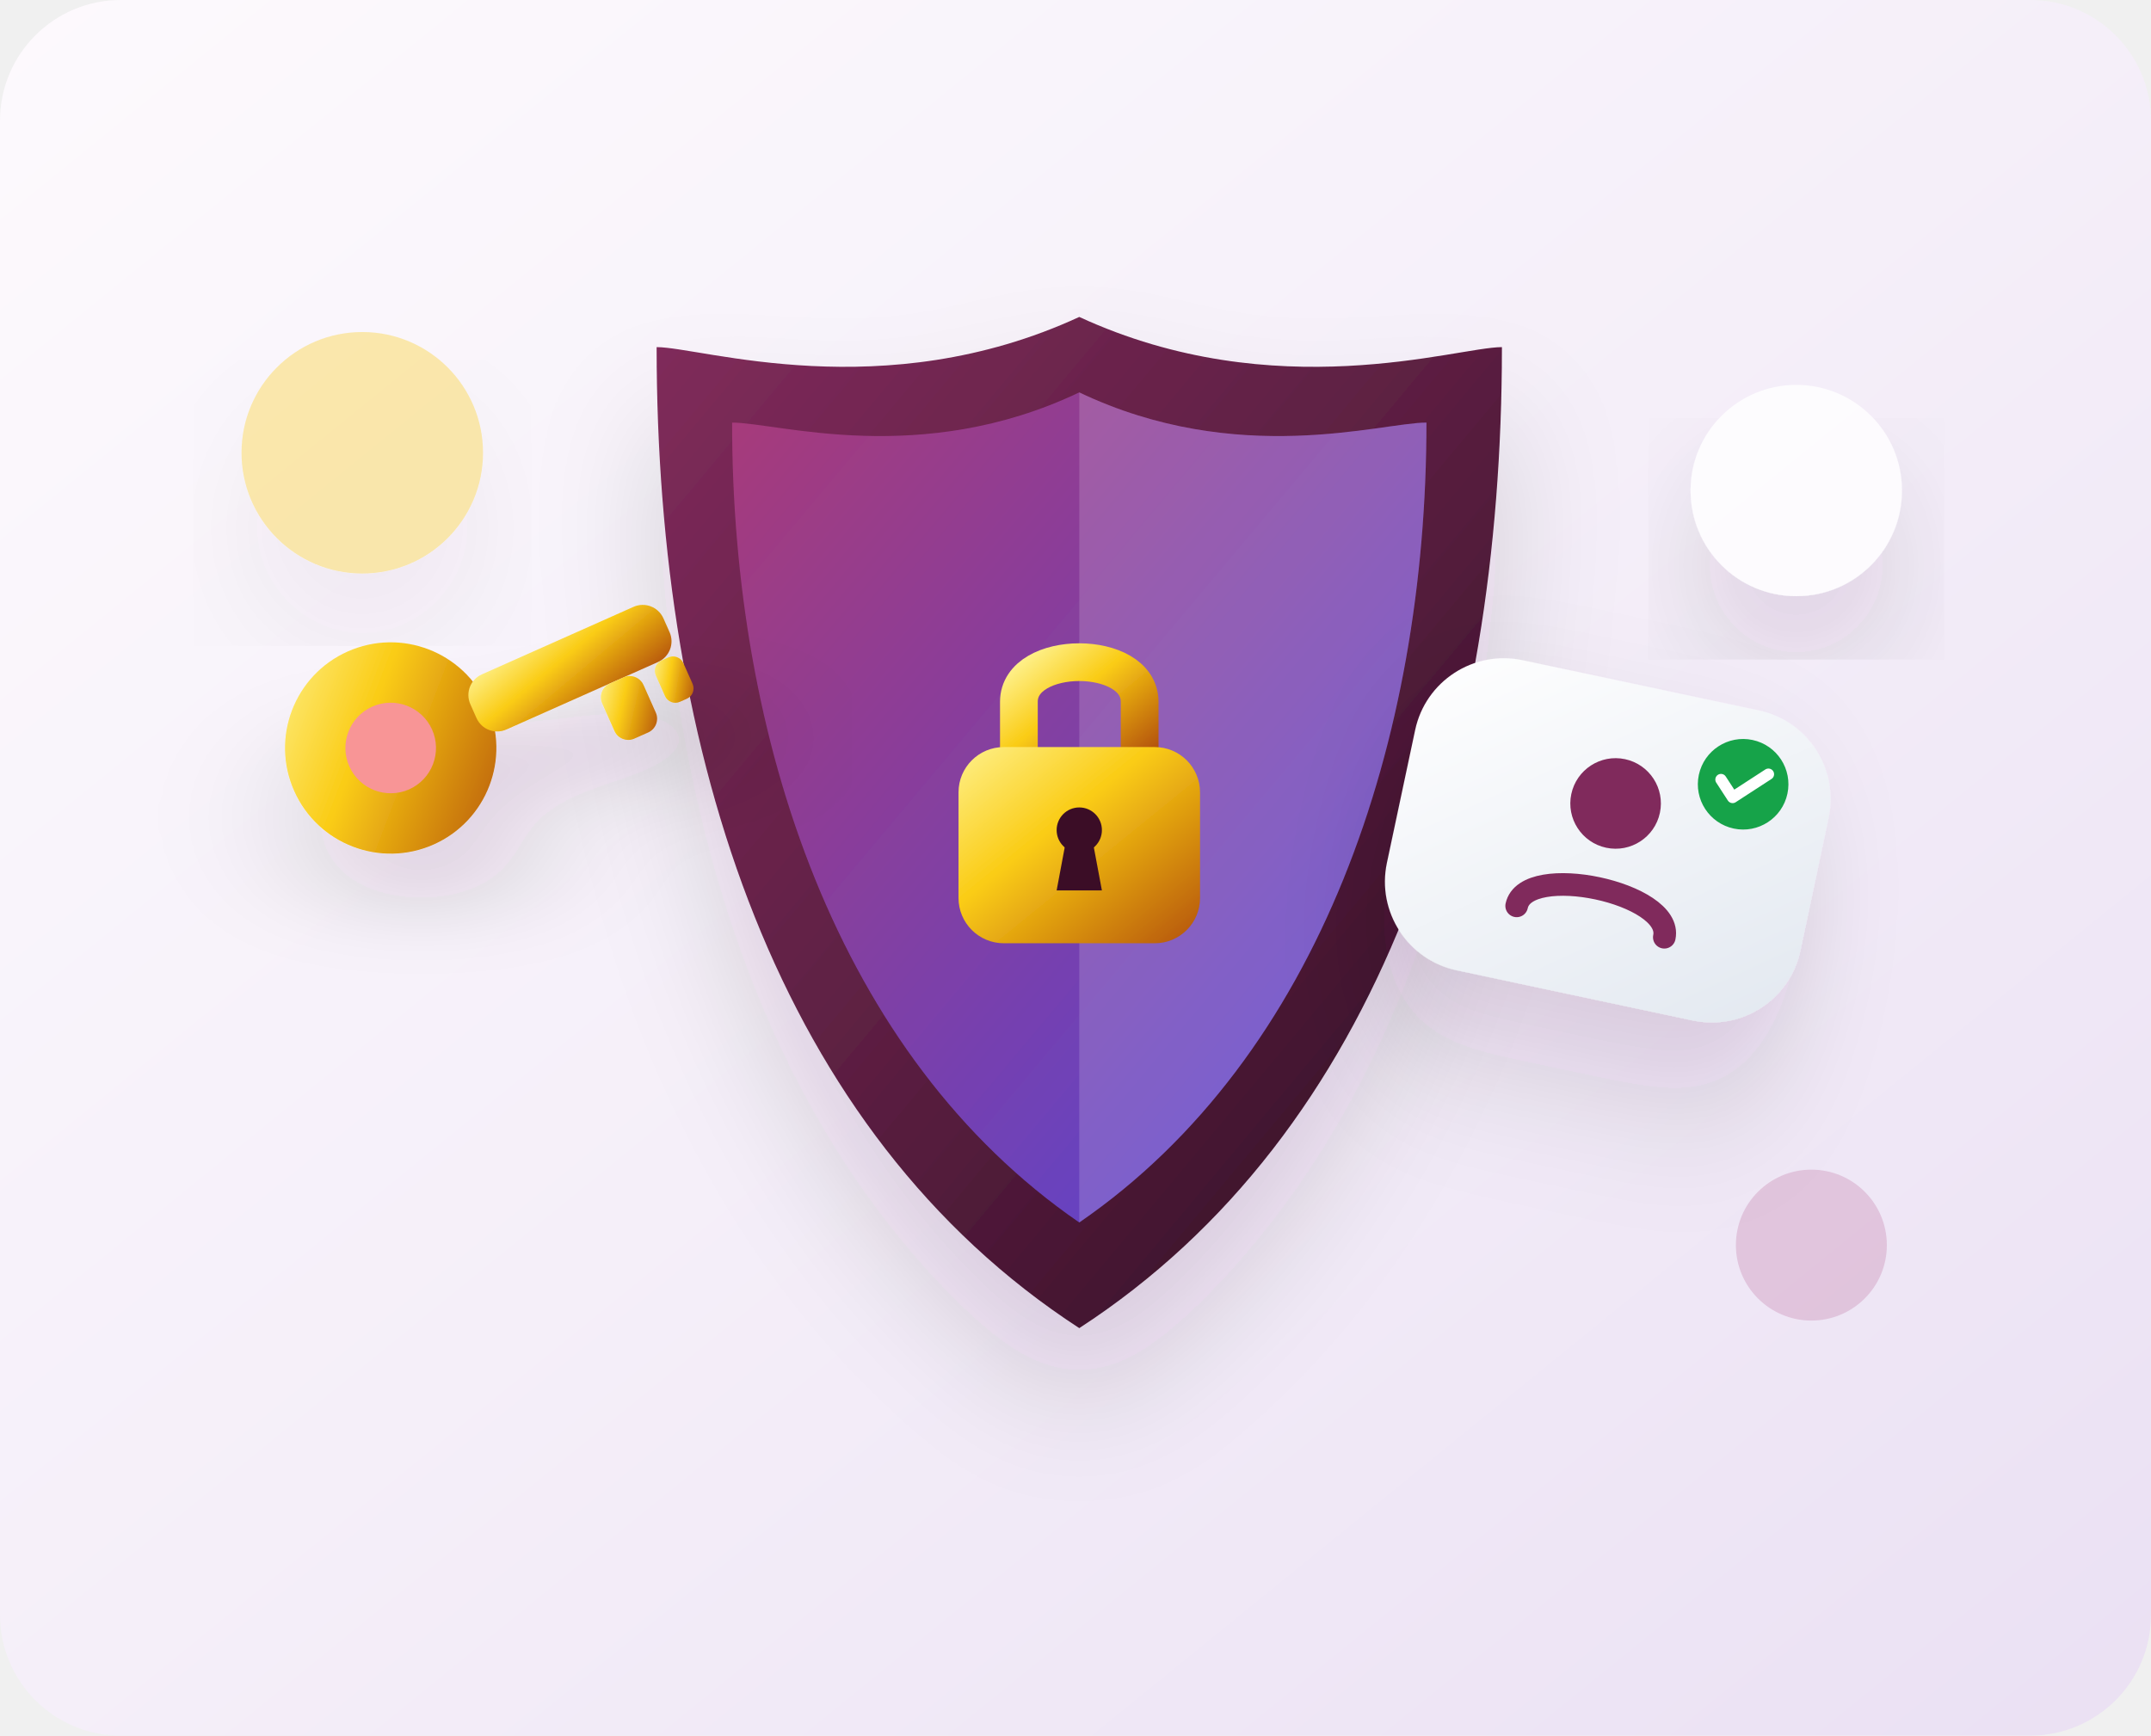
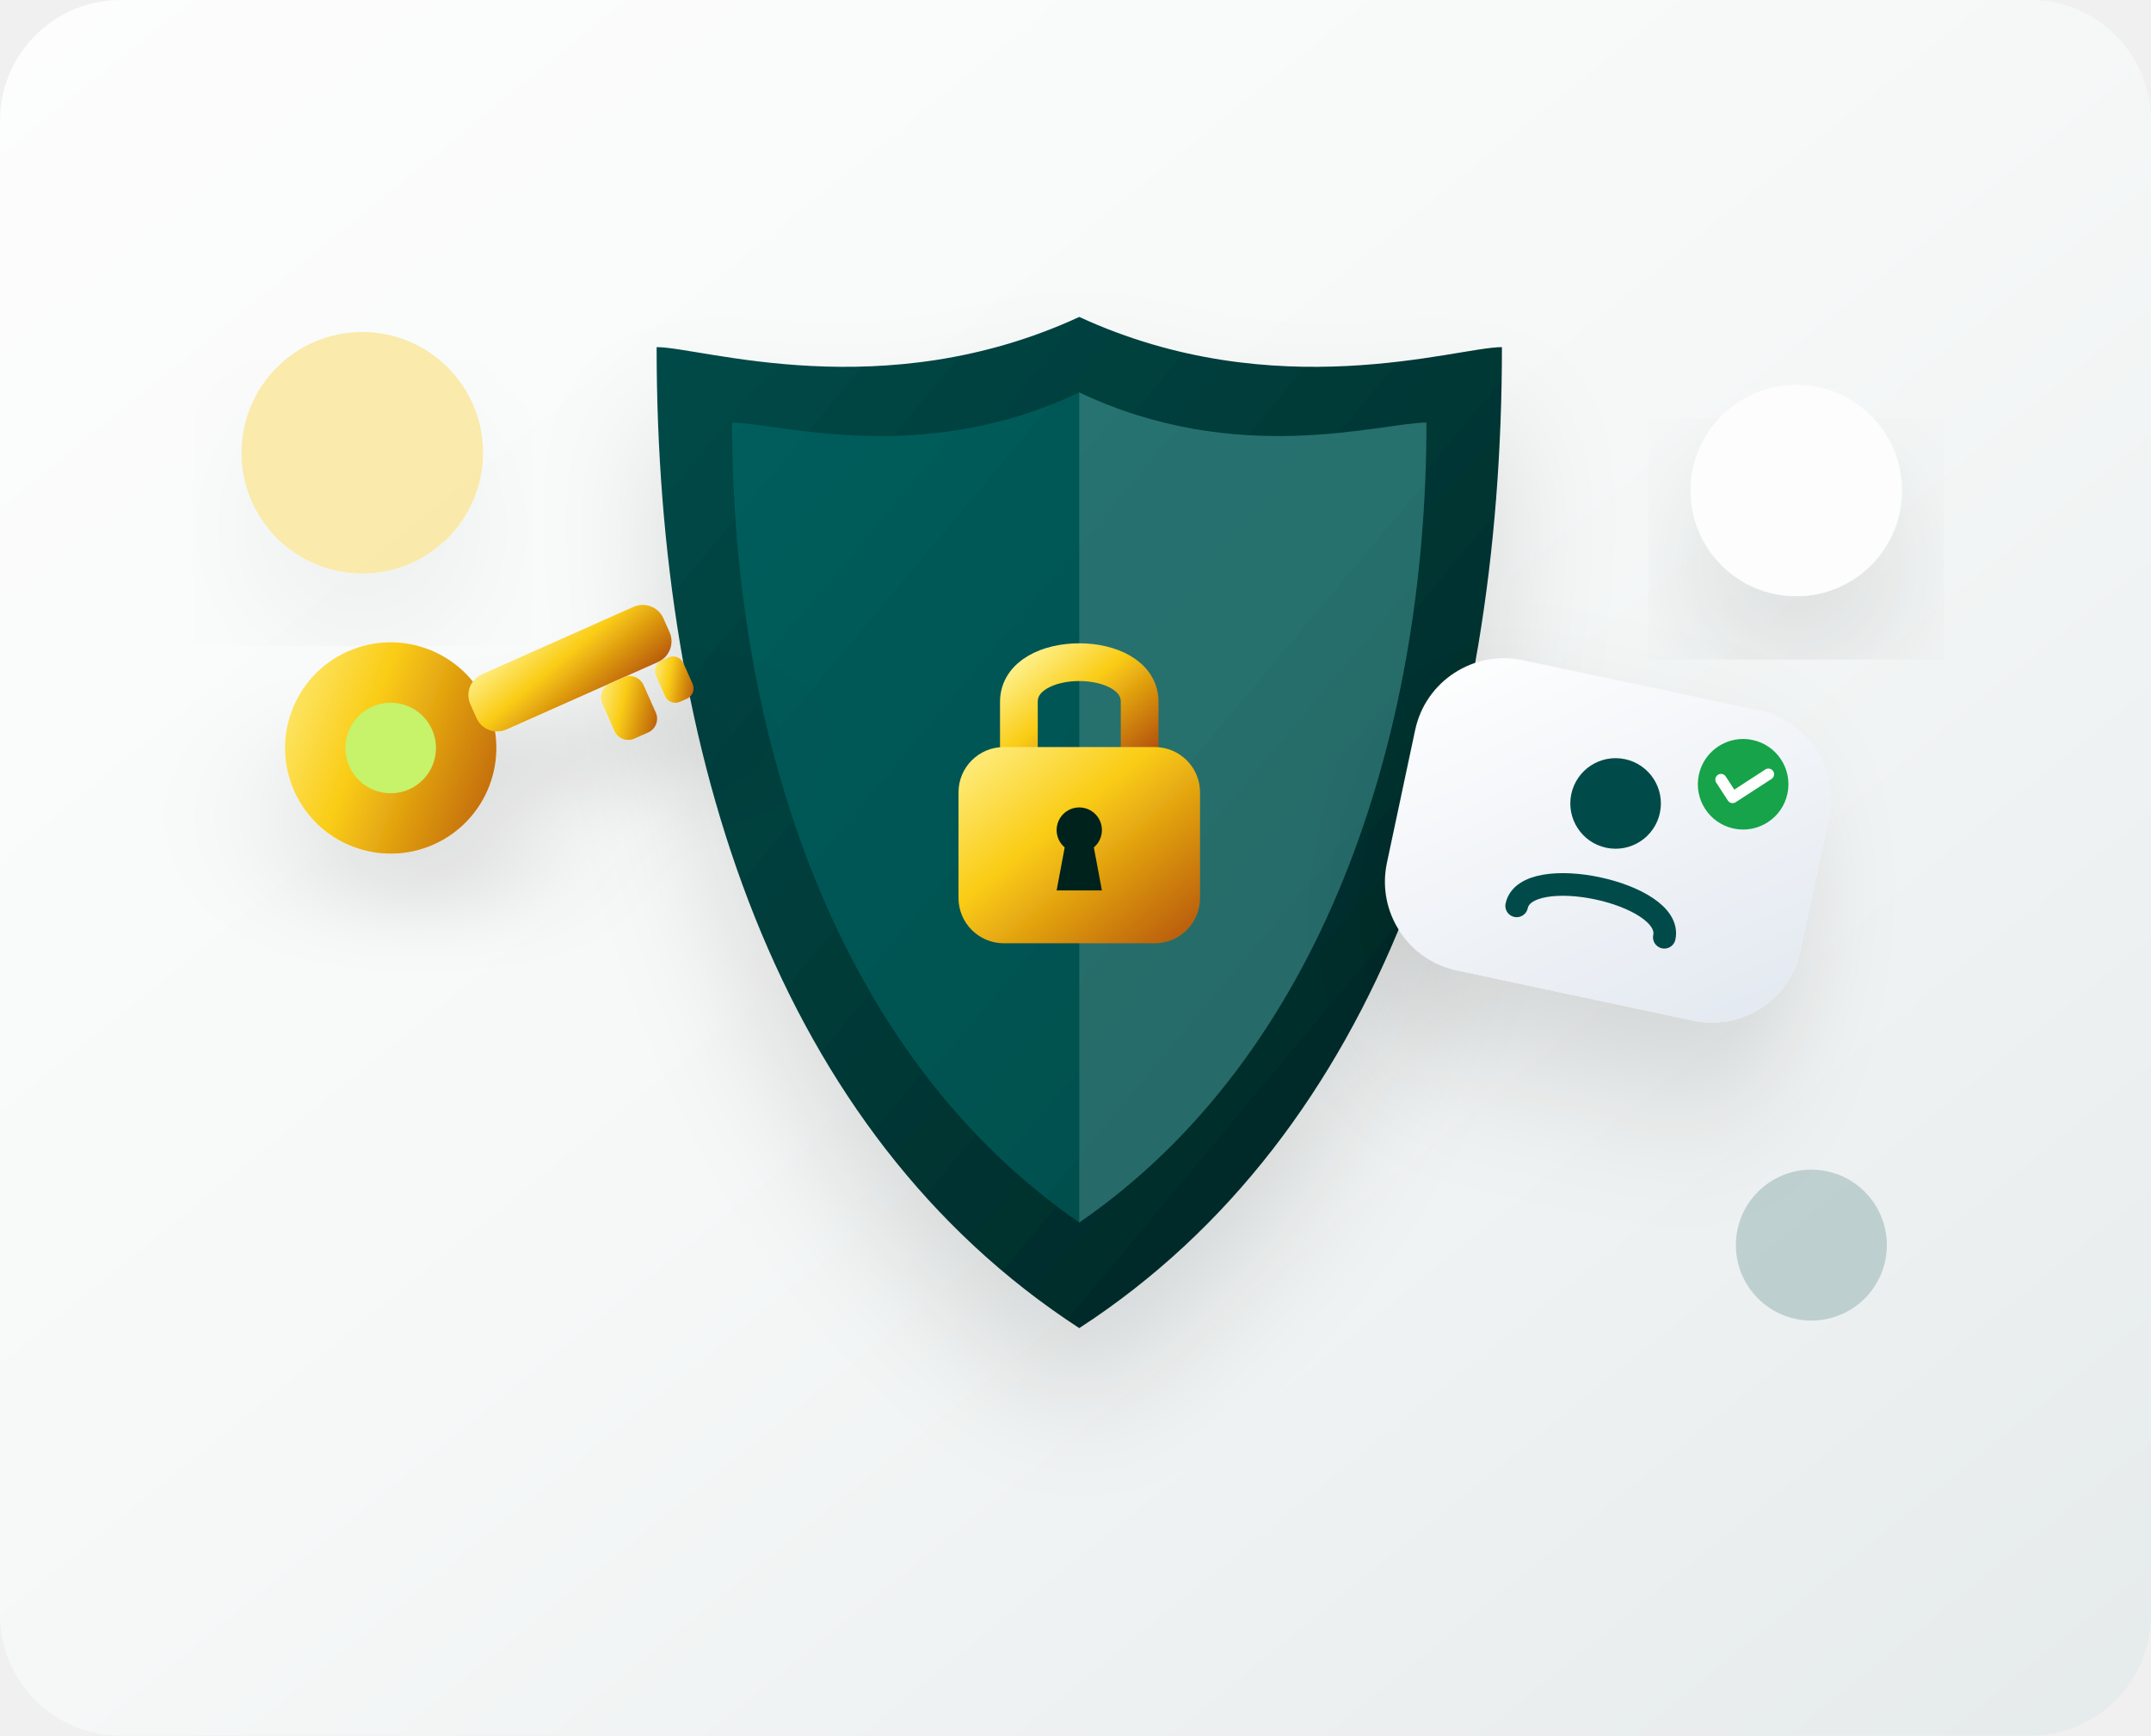
<svg xmlns="http://www.w3.org/2000/svg" viewBox="0 0 285 230" width="285" height="230">
  <defs>
    <linearGradient id="bgGradRoles" x1="0%" y1="0%" x2="100%" y2="100%">
-       <stop offset="0%" stop-color="#fdfafd" />
-       <stop offset="50%" stop-color="#f5eff9" />
-       <stop offset="100%" stop-color="#eae0f3" />
+       <stop offset="0%" stop-color="#fdfdfd" />
+       <stop offset="50%" stop-color="#f6f8f8" />
+       <stop offset="100%" stop-color="#e5eaea" />
    </linearGradient>
    <linearGradient id="shieldOuter" x1="0%" y1="0%" x2="100%" y2="100%">
-       <stop offset="0%" stop-color="#802B5B" />
-       <stop offset="50%" stop-color="#5b1f41" />
-       <stop offset="100%" stop-color="#2d0b20" />
+       <stop offset="0%" stop-color="#004B49" />
+       <stop offset="50%" stop-color="#003836" />
+       <stop offset="100%" stop-color="#00201F" />
    </linearGradient>
    <linearGradient id="shieldInner" x1="0%" y1="0%" x2="100%" y2="100%">
-       <stop offset="0%" stop-color="#a83a79" />
-       <stop offset="100%" stop-color="#5146d8" />
+       <stop offset="0%" stop-color="#005e5c" />
+       <stop offset="100%" stop-color="#004B49" />
    </linearGradient>
    <linearGradient id="goldKey" x1="0%" y1="0%" x2="100%" y2="100%">
      <stop offset="0%" stop-color="#fef08a" />
      <stop offset="40%" stop-color="#facc15" />
      <stop offset="100%" stop-color="#b45309" />
    </linearGradient>
    <linearGradient id="mgrBadge" x1="0%" y1="0%" x2="100%" y2="100%">
      <stop offset="0%" stop-color="#ffffff" />
      <stop offset="100%" stop-color="#e2e8f0" />
    </linearGradient>
    <filter id="shadowRoles" x="-20%" y="-20%" width="140%" height="150%">
-       <feDropShadow dx="0" dy="10" stdDeviation="8" flood-color="#331526" flood-opacity="0.14" />
+       <feDropShadow dx="0" dy="10" stdDeviation="8" flood-color="#00201F" flood-opacity="0.12" />
    </filter>
  </defs>
  <rect width="285" height="230" fill="url(#bgGradRoles)" rx="16" />
  <circle cx="48" cy="60" r="16" fill="#facc15" opacity="0.35" filter="url(#shadowRoles)" />
  <circle cx="238" cy="65" r="14" fill="#ffffff" opacity="0.8" filter="url(#shadowRoles)" />
-   <circle cx="240" cy="165" r="10" fill="#a83a79" opacity="0.2" />
+   <circle cx="240" cy="165" r="10" fill="#004B49" opacity="0.2" />
  <g filter="url(#shadowRoles)" transform="translate(85, 38)">
    <path d="M 58 4 C 84 16 108 8 114 8 C 114 62 98 112 58 138 C 18 112 2 62 2 8 C 8 8 32 16 58 4 Z" fill="url(#shieldOuter)" />
    <path d="M 58 14 C 79 24 98 18 104 18 C 104 60 90 102 58 124 C 26 102 12 60 12 18 C 18 18 37 24 58 14 Z" fill="url(#shieldInner)" />
    <path d="M 58 14 C 79 24 98 18 104 18 C 104 60 90 102 58 124 Z" fill="#ffffff" opacity="0.16" />
    <g transform="translate(42, 45)">
      <path d="M 8 18 L 8 10 C 8 3 24 3 24 10 L 24 18" fill="none" stroke="url(#goldKey)" stroke-width="5" stroke-linecap="round" />
      <rect x="0" y="16" width="32" height="26" rx="6" fill="url(#goldKey)" />
-       <circle cx="16" cy="27" r="3" fill="#3b0f26" />
-       <path d="M 14.5 27 L 17.5 27 L 19 35 L 13 35 Z" fill="#3b0f26" />
+       <circle cx="16" cy="27" r="3" fill="#00201F" />
+       <path d="M 14.5 27 L 17.5 27 L 19 35 L 13 35 Z" fill="#00201F" />
    </g>
  </g>
  <g filter="url(#shadowRoles)" transform="translate(28, 90) rotate(-24)">
    <circle cx="18" cy="18" r="14" fill="url(#goldKey)" />
-     <circle cx="18" cy="18" r="6" fill="#f89596" />
+     <circle cx="18" cy="18" r="6" fill="#C6F36B" />
    <rect x="30" y="14" width="28" height="8" rx="3" fill="url(#goldKey)" />
    <rect x="46" y="22" width="6" height="8" rx="2" fill="url(#goldKey)" />
    <rect x="54" y="22" width="4" height="6" rx="1.5" fill="url(#goldKey)" />
  </g>
  <g filter="url(#shadowRoles)" transform="translate(190, 85) rotate(12)">
    <rect x="0" y="0" width="56" height="42" rx="12" fill="url(#mgrBadge)" />
-     <circle cx="28" cy="16" r="6" fill="#802B5B" />
-     <path d="M 18 32 C 18 26 38 26 38 32" fill="none" stroke="#802B5B" stroke-width="3" stroke-linecap="round" />
+     <circle cx="28" cy="16" r="6" fill="#004B49" />
+     <path d="M 18 32 C 18 26 38 26 38 32" fill="none" stroke="#004B49" stroke-width="3" stroke-linecap="round" />
    <circle cx="44" cy="10" r="6" fill="#16a34a" />
    <path d="M 41 10 L 43 12 L 47 8" fill="none" stroke="#ffffff" stroke-width="1.5" stroke-linecap="round" stroke-linejoin="round" />
  </g>
</svg>
